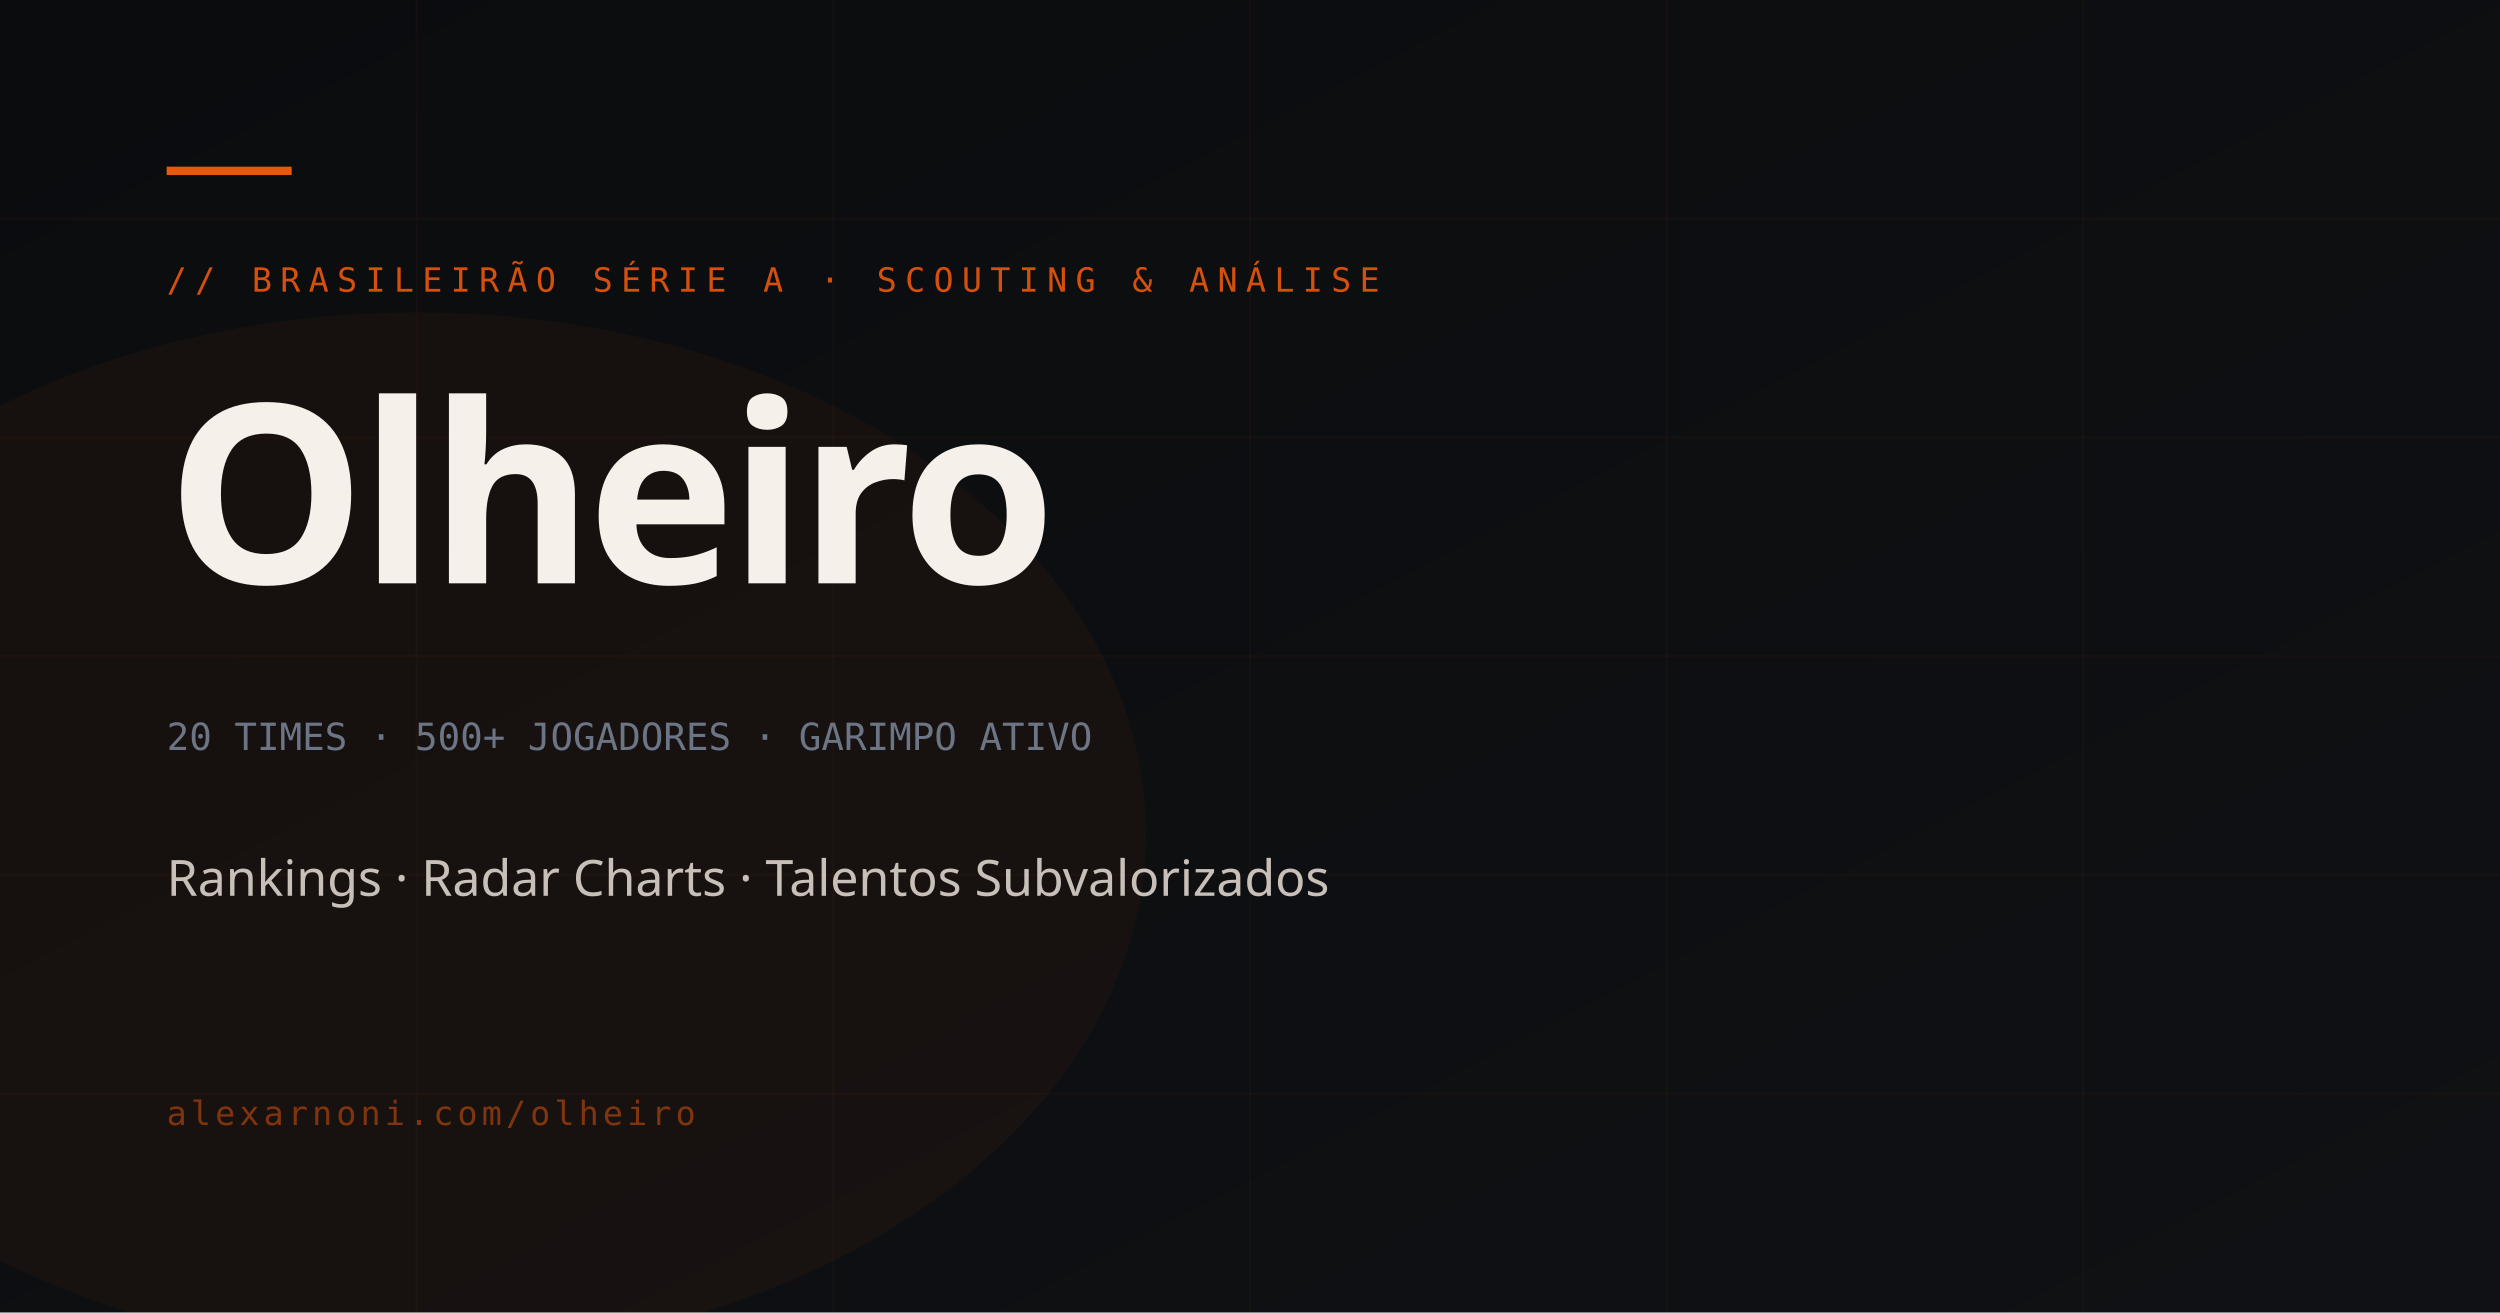
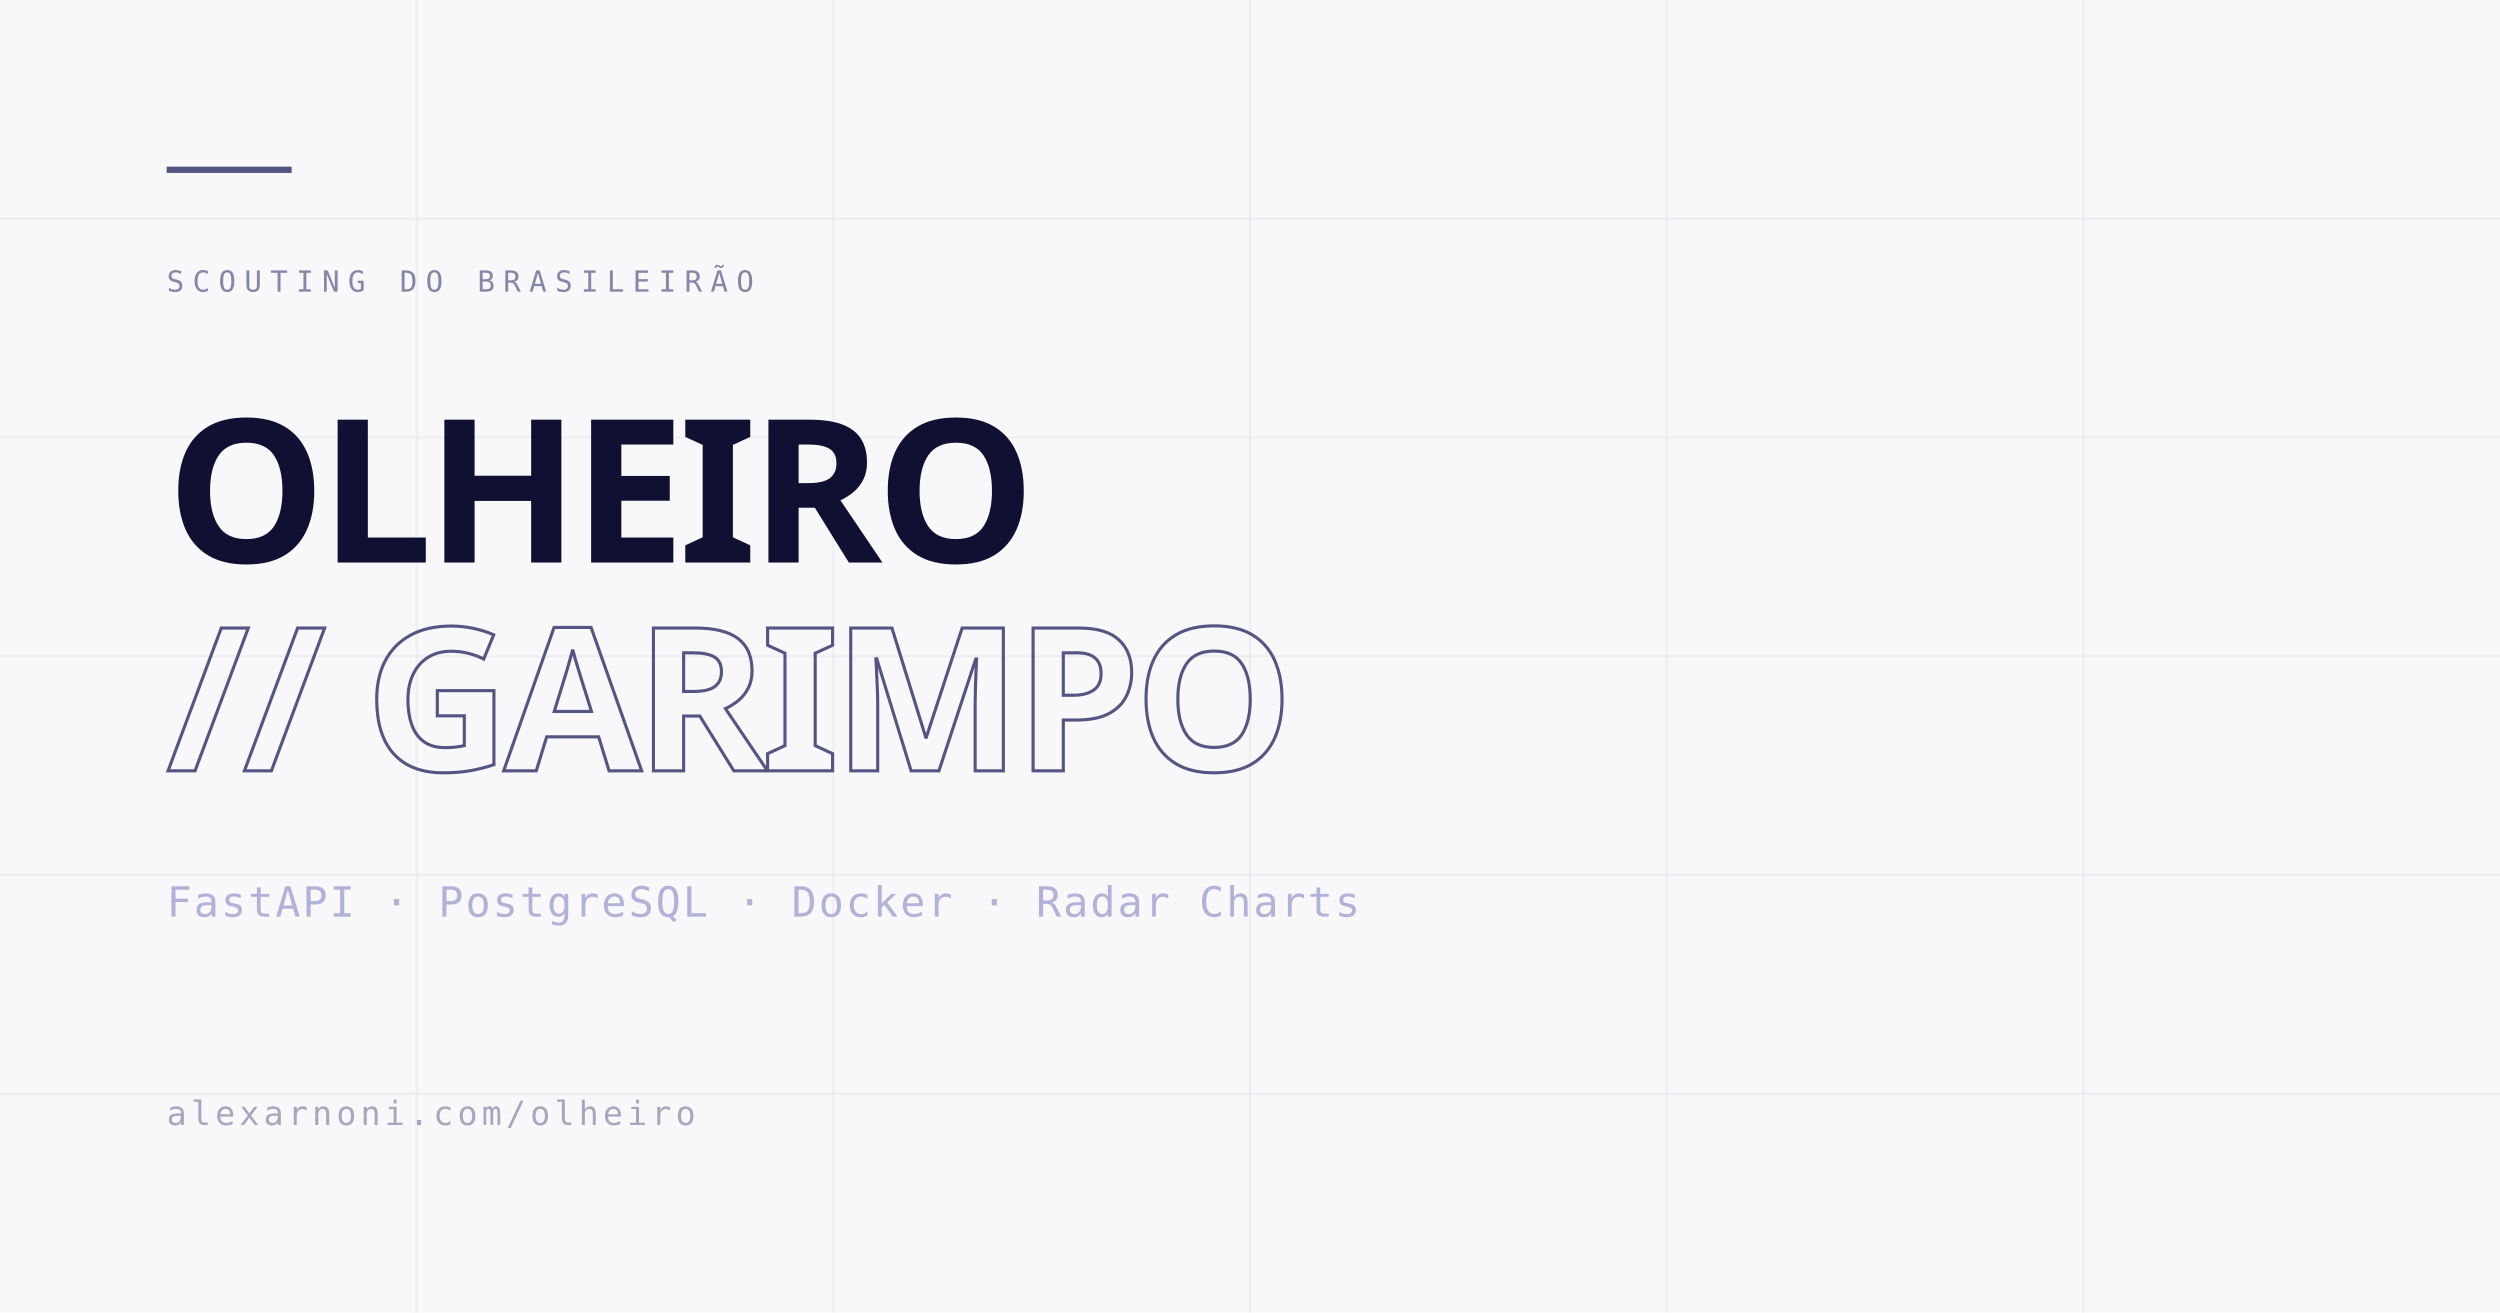
<svg xmlns="http://www.w3.org/2000/svg" width="1200" height="630" viewBox="0 0 1200 630">
-   <defs>
-     <linearGradient id="bg" x1="0" y1="0" x2="1" y2="1">
-       <stop offset="0%" stop-color="#0b0c0e" />
-       <stop offset="100%" stop-color="#0f1114" />
-     </linearGradient>
-   </defs>
-   <rect width="1200" height="630" fill="url(#bg)" />
-   <g stroke="#ea580c" stroke-opacity="0.04" stroke-width="1">
+   <rect width="1200" height="630" fill="#F8F8FA" />
+   <g stroke="#555584" stroke-opacity="0.06" stroke-width="1">
    <line x1="0" y1="105" x2="1200" y2="105" />
    <line x1="0" y1="210" x2="1200" y2="210" />
    <line x1="0" y1="315" x2="1200" y2="315" />
    <line x1="0" y1="420" x2="1200" y2="420" />
    <line x1="0" y1="525" x2="1200" y2="525" />
    <line x1="200" y1="0" x2="200" y2="630" />
    <line x1="400" y1="0" x2="400" y2="630" />
    <line x1="600" y1="0" x2="600" y2="630" />
    <line x1="800" y1="0" x2="800" y2="630" />
    <line x1="1000" y1="0" x2="1000" y2="630" />
  </g>
-   <ellipse cx="200" cy="400" rx="350" ry="250" fill="#ea580c" fill-opacity="0.05" />
-   <rect x="80" y="80" width="60" height="4" fill="#ea580c" />
-   <text x="80" y="140" font-family="monospace" font-size="16" fill="#ea580c" letter-spacing="4" opacity="0.9">// BRASILEIRÃO SÉRIE A · SCOUTING &amp; ANÁLISE</text>
-   <text x="80" y="280" font-family="sans-serif" font-size="120" font-weight="800" fill="#f5f0ea" letter-spacing="-3">Olheiro</text>
-   <text x="80" y="360" font-family="monospace" font-size="18" fill="#6b7585">20 TIMES  ·  500+ JOGADORES  ·  GARIMPO ATIVO</text>
-   <text x="80" y="430" font-family="sans-serif" font-size="24" font-weight="500" fill="#c8c0b8">Rankings · Radar Charts · Talentos Subvalorizados</text>
-   <text x="80" y="540" font-family="monospace" font-size="16" fill="#ea580c" opacity="0.5" letter-spacing="2">alexarnoni.com/olheiro</text>
+   <rect x="80" y="80" width="60" height="3" fill="#555584" />
+   <text x="80" y="140" font-family="monospace" font-size="14" fill="#555584" letter-spacing="4" opacity="0.7">SCOUTING DO BRASILEIRÃO</text>
+   <text x="80" y="270" font-family="sans-serif" font-size="96" font-weight="800" fill="#101033" letter-spacing="-3">OLHEIRO</text>
+   <text x="80" y="370" font-family="sans-serif" font-size="96" font-weight="800" fill="none" stroke="#555584" stroke-width="1.5" letter-spacing="-3">// GARIMPO</text>
+   <text x="80" y="440" font-family="monospace" font-size="20" fill="#B2B2D9" letter-spacing="1">FastAPI · PostgreSQL · Docker · Radar Charts</text>
+   <text x="80" y="540" font-family="monospace" font-size="16" fill="#555584" opacity="0.5" letter-spacing="2">alexarnoni.com/olheiro</text>
</svg>
